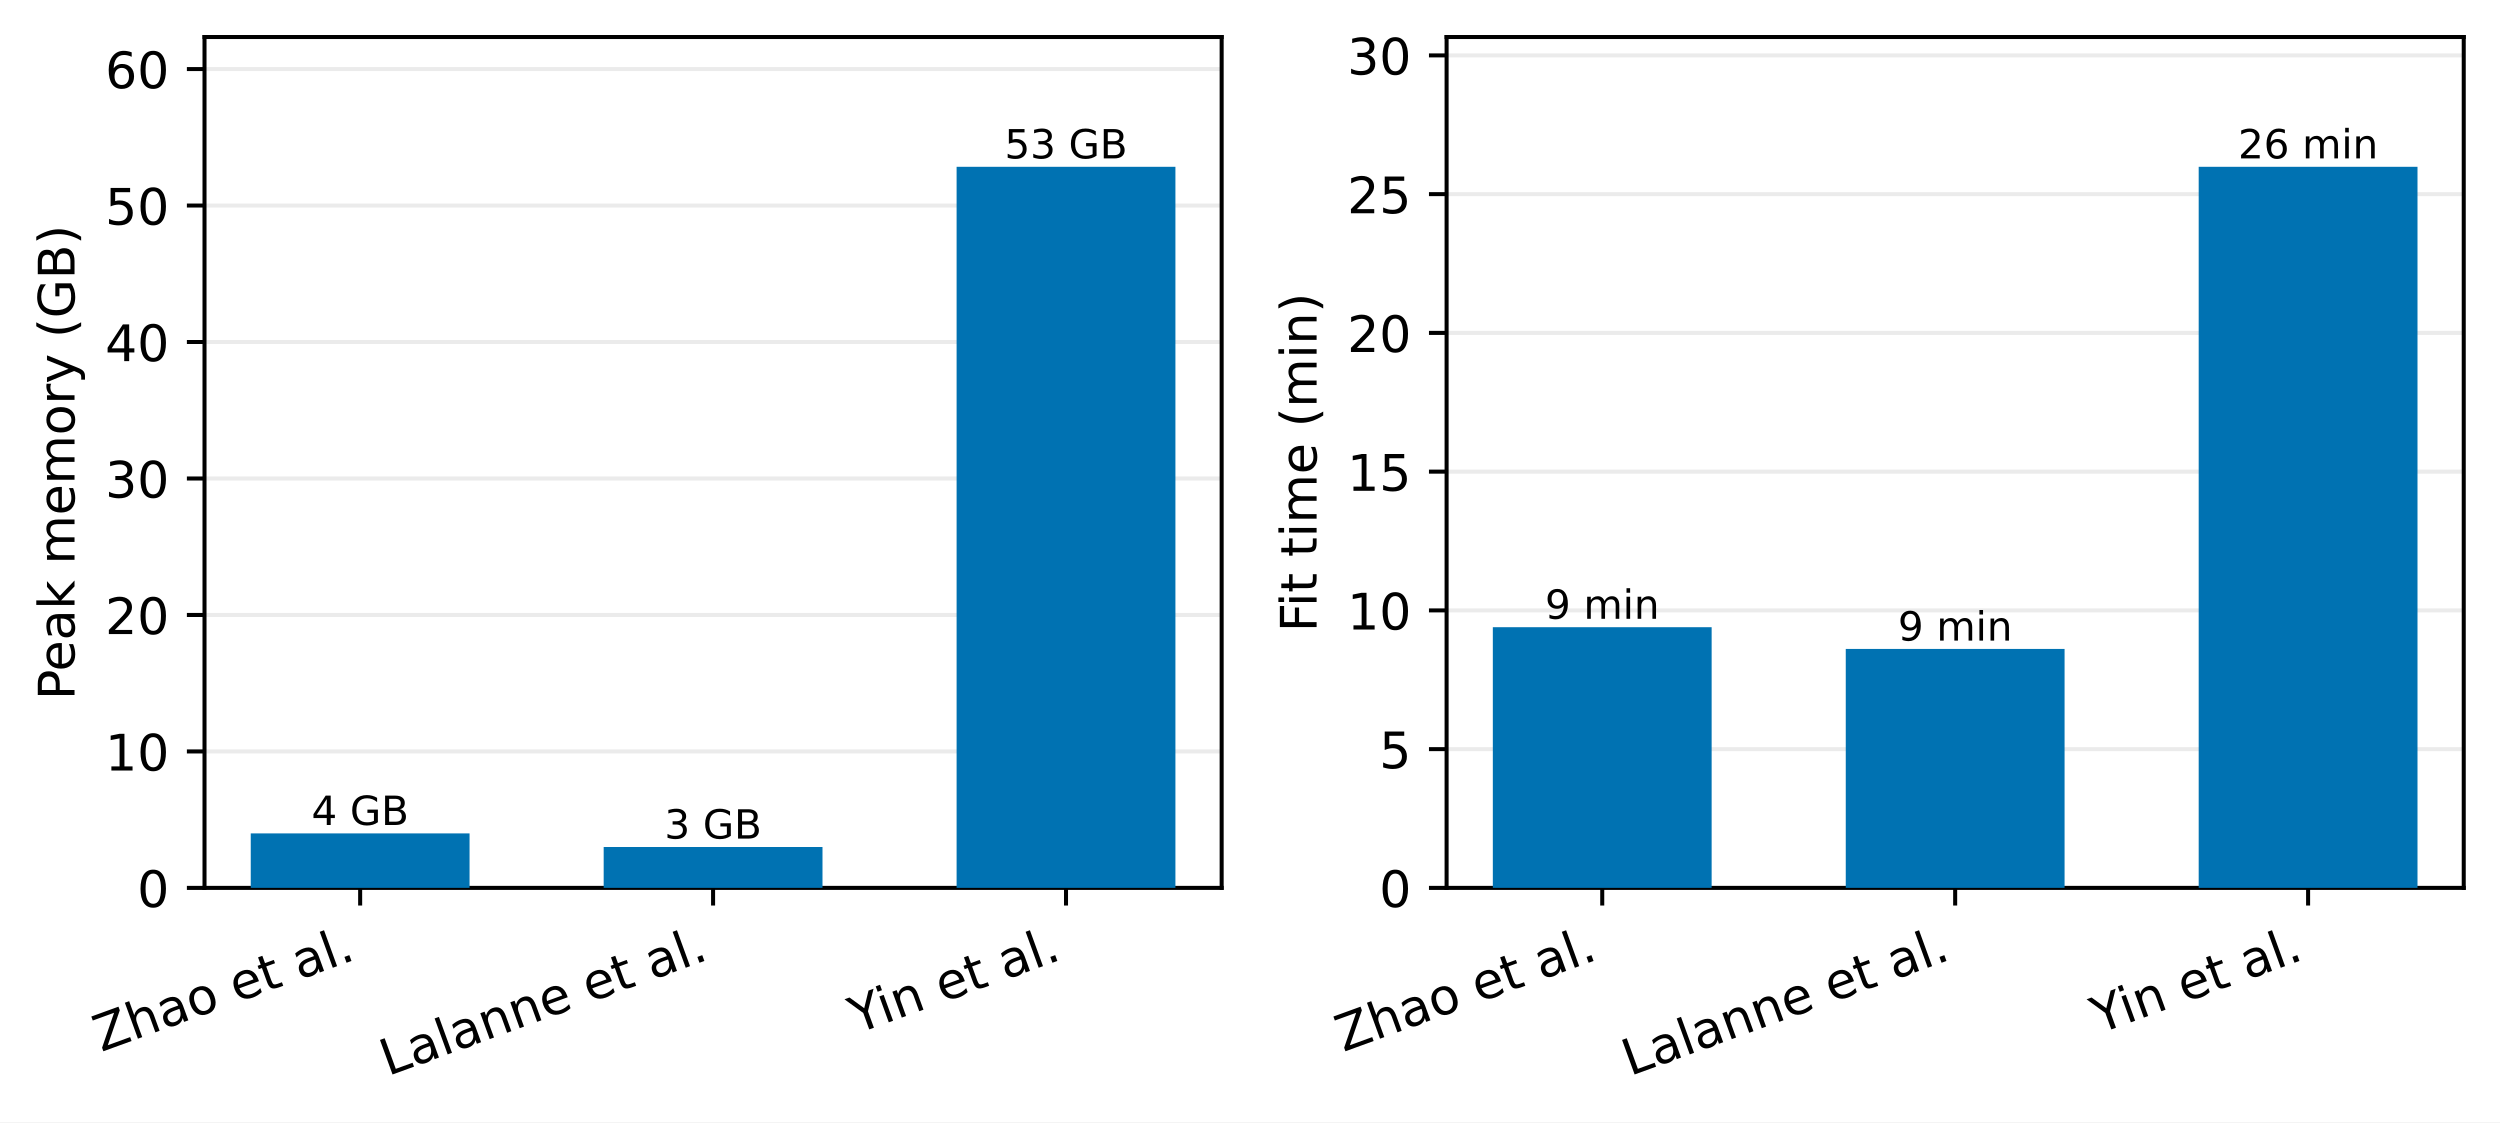
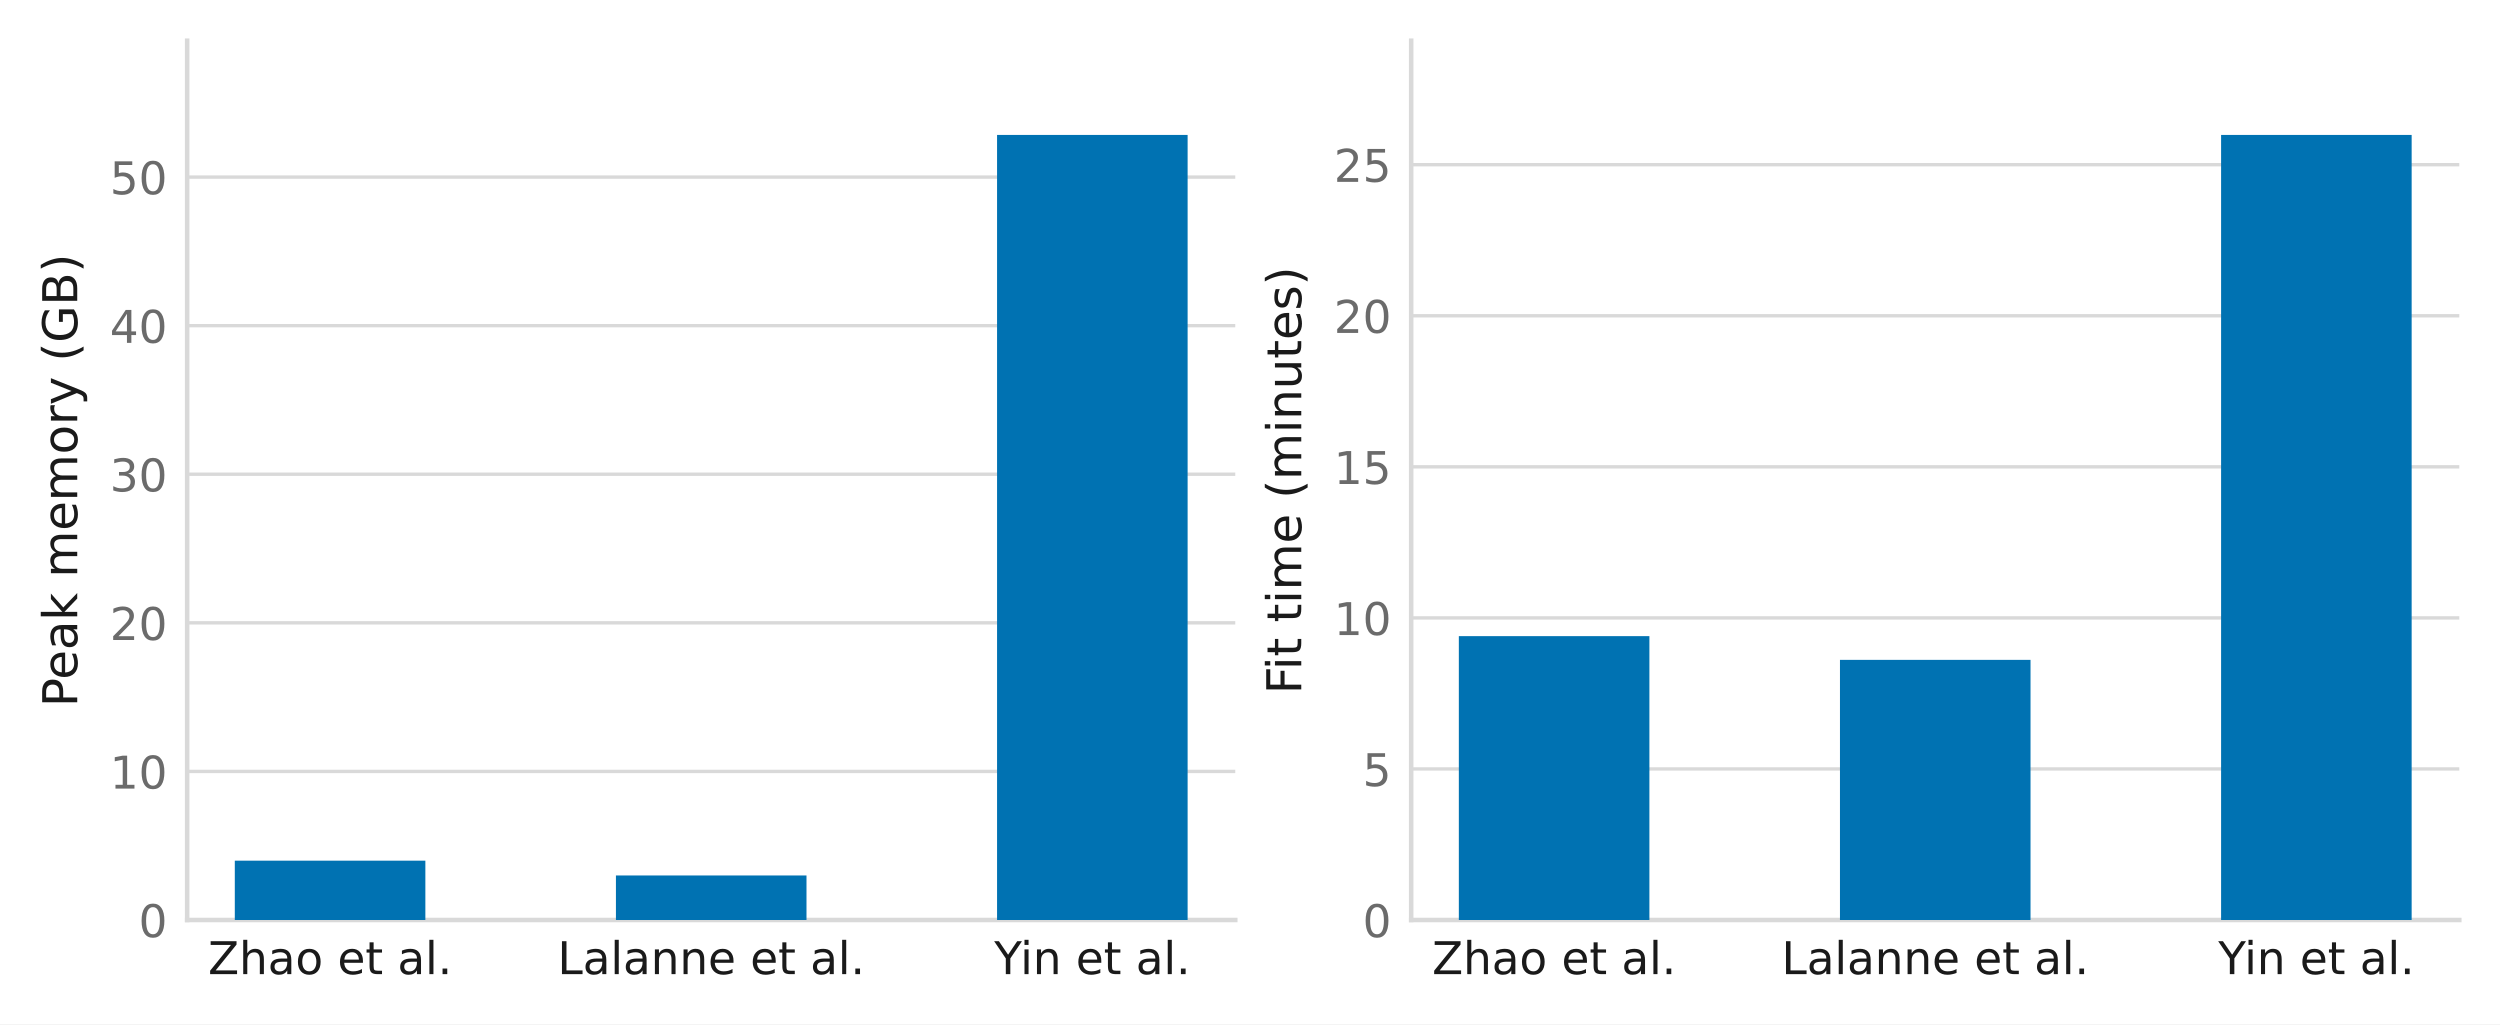
- <svg xmlns="http://www.w3.org/2000/svg" xmlns:xlink="http://www.w3.org/1999/xlink" width="496.343pt" height="222.813pt" viewBox="0 0 496.343 222.813" version="1.1">
+ <svg xmlns="http://www.w3.org/2000/svg" width="442.226pt" height="181.183pt" viewBox="0 0 442.226 181.183" version="1.1">
  <defs>
    <style type="text/css">*{stroke-linejoin: round; stroke-linecap: butt}</style>
  </defs>
  <g id="figure_1">
    <g id="patch_1">
-       <path d="M 0 222.813  L 496.343 222.813  L 496.343 0  L 0 0  z " style="fill: #ffffff" />
+       <path d="M 0 181.183  L 442.226 181.183  L 442.226 -0  L 0 -0  z " style="fill: #ffffff" />
    </g>
    <g id="axes_1">
      <g id="patch_2">
-         <path d="M 40.603 176.279  L 242.543 176.279  L 242.543 7.35  L 40.603 7.35  z " style="fill: #ffffff" />
+         <path d="M 33.106 162.74  L 218.506 162.74  L 218.506 7.2  L 33.106 7.2  z " style="fill: #ffffff" />
      </g>
      <g id="matplotlib.axis_1">
        <g id="xtick_1">
-           <g id="line2d_1">
-             <defs>
-               <path id="m8993bdc4a3" d="M 0 0  L 0 3.5  " style="stroke: #000000; stroke-width: 0.8" />
-             </defs>
-             <g>
-               <use xlink:href="#m8993bdc4a3" x="71.504" y="176.279" style="stroke: #000000; stroke-width: 0.8" />
-             </g>
-           </g>
+           <g id="line2d_1" />
          <g id="text_1">
-             <text style="font-size: 10px; font-family: 'DejaVu Sans', 'Bitstream Vera Sans', 'Computer Modern Sans Serif', 'Lucida Grande', 'Verdana', 'Geneva', 'Lucid', 'Arial', 'Helvetica', 'Avant Garde', sans-serif" transform="translate(20.09748 208.8709) rotate(-20)">Zhao et al.</text>
+             <text style="font-size: 8px; font-family: 'DejaVu Sans', 'Bitstream Vera Sans', 'Computer Modern Sans Serif', 'Lucida Grande', 'Verdana', 'Geneva', 'Lucid', 'Arial', 'Helvetica', 'Avant Garde', sans-serif; text-anchor: middle; fill: #1a1a1a" x="58.388" y="172.319" transform="rotate(-0 58.38822 172.3187)">Zhao et al.</text>
          </g>
        </g>
        <g id="xtick_2">
-           <g id="line2d_2">
-             <g>
-               <use xlink:href="#m8993bdc4a3" x="141.573" y="176.279" style="stroke: #000000; stroke-width: 0.8" />
-             </g>
-           </g>
+           <g id="line2d_2" />
          <g id="text_2">
-             <text style="font-size: 10px; font-family: 'DejaVu Sans', 'Bitstream Vera Sans', 'Computer Modern Sans Serif', 'Lucida Grande', 'Verdana', 'Geneva', 'Lucid', 'Arial', 'Helvetica', 'Avant Garde', sans-serif" transform="translate(77.01118 213.6591) rotate(-20)">Lalanne et al.</text>
+             <text style="font-size: 8px; font-family: 'DejaVu Sans', 'Bitstream Vera Sans', 'Computer Modern Sans Serif', 'Lucida Grande', 'Verdana', 'Geneva', 'Lucid', 'Arial', 'Helvetica', 'Avant Garde', sans-serif; text-anchor: middle; fill: #1a1a1a" x="125.806" y="172.319" transform="rotate(-0 125.8064 172.3187)">Lalanne et al.</text>
          </g>
        </g>
        <g id="xtick_3">
-           <g id="line2d_3">
-             <g>
-               <use xlink:href="#m8993bdc4a3" x="211.643" y="176.279" style="stroke: #000000; stroke-width: 0.8" />
-             </g>
-           </g>
+           <g id="line2d_3" />
          <g id="text_3">
-             <text style="font-size: 10px; font-family: 'DejaVu Sans', 'Bitstream Vera Sans', 'Computer Modern Sans Serif', 'Lucida Grande', 'Verdana', 'Geneva', 'Lucid', 'Arial', 'Helvetica', 'Avant Garde', sans-serif" transform="translate(170.1721 205.2545) rotate(-20)">Yin et al.</text>
+             <text style="font-size: 8px; font-family: 'DejaVu Sans', 'Bitstream Vera Sans', 'Computer Modern Sans Serif', 'Lucida Grande', 'Verdana', 'Geneva', 'Lucid', 'Arial', 'Helvetica', 'Avant Garde', sans-serif; text-anchor: middle; fill: #1a1a1a" x="193.225" y="172.319" transform="rotate(-0 193.2246 172.3187)">Yin et al.</text>
          </g>
        </g>
      </g>
      <g id="matplotlib.axis_2">
        <g id="ytick_1">
          <g id="line2d_4">
-             <path d="M 40.603 176.279  L 242.543 176.279  " clip-path="url(#pd2e124b9d2)" style="fill: none; stroke: #b0b0b0; stroke-opacity: 0.25; stroke-width: 0.8; stroke-linecap: square" />
-           </g>
-           <g id="line2d_5">
-             <defs>
-               <path id="m1517887156" d="M 0 0  L -3.5 0  " style="stroke: #000000; stroke-width: 0.8" />
-             </defs>
-             <g>
-               <use xlink:href="#m1517887156" x="40.603" y="176.279" style="stroke: #000000; stroke-width: 0.8" />
-             </g>
-           </g>
+             <path d="M 33.106 162.74  L 218.506 162.74  " clip-path="url(#pa172c0731d)" style="fill: none; stroke: #d9d9d9; stroke-width: 0.6; stroke-linecap: square" />
+           </g>
+           <g id="line2d_5" />
          <g id="text_4">
-             <text style="font-size: 10px; font-family: 'DejaVu Sans', 'Bitstream Vera Sans', 'Computer Modern Sans Serif', 'Lucida Grande', 'Verdana', 'Geneva', 'Lucid', 'Arial', 'Helvetica', 'Avant Garde', sans-serif; text-anchor: end" x="33.603" y="180.078" transform="rotate(-0 33.60312 180.0784)">0</text>
+             <text style="font-size: 8px; font-family: 'DejaVu Sans', 'Bitstream Vera Sans', 'Computer Modern Sans Serif', 'Lucida Grande', 'Verdana', 'Geneva', 'Lucid', 'Arial', 'Helvetica', 'Avant Garde', sans-serif; text-anchor: end; fill: #6b6b6b" x="29.606" y="165.779" transform="rotate(-0 29.60641 165.7794)">0</text>
          </g>
        </g>
        <g id="ytick_2">
          <g id="line2d_6">
-             <path d="M 40.603 149.185  L 242.543 149.185  " clip-path="url(#pd2e124b9d2)" style="fill: none; stroke: #b0b0b0; stroke-opacity: 0.25; stroke-width: 0.8; stroke-linecap: square" />
-           </g>
-           <g id="line2d_7">
-             <g>
-               <use xlink:href="#m1517887156" x="40.603" y="149.185" style="stroke: #000000; stroke-width: 0.8" />
-             </g>
-           </g>
+             <path d="M 33.106 136.457  L 218.506 136.457  " clip-path="url(#pa172c0731d)" style="fill: none; stroke: #d9d9d9; stroke-width: 0.6; stroke-linecap: square" />
+           </g>
+           <g id="line2d_7" />
          <g id="text_5">
-             <text style="font-size: 10px; font-family: 'DejaVu Sans', 'Bitstream Vera Sans', 'Computer Modern Sans Serif', 'Lucida Grande', 'Verdana', 'Geneva', 'Lucid', 'Arial', 'Helvetica', 'Avant Garde', sans-serif; text-anchor: end" x="33.603" y="152.984" transform="rotate(-0 33.60312 152.9843)">10</text>
+             <text style="font-size: 8px; font-family: 'DejaVu Sans', 'Bitstream Vera Sans', 'Computer Modern Sans Serif', 'Lucida Grande', 'Verdana', 'Geneva', 'Lucid', 'Arial', 'Helvetica', 'Avant Garde', sans-serif; text-anchor: end; fill: #6b6b6b" x="29.606" y="139.496" transform="rotate(-0 29.60641 139.4962)">10</text>
          </g>
        </g>
        <g id="ytick_3">
          <g id="line2d_8">
-             <path d="M 40.603 122.091  L 242.543 122.091  " clip-path="url(#pd2e124b9d2)" style="fill: none; stroke: #b0b0b0; stroke-opacity: 0.25; stroke-width: 0.8; stroke-linecap: square" />
-           </g>
-           <g id="line2d_9">
-             <g>
-               <use xlink:href="#m1517887156" x="40.603" y="122.091" style="stroke: #000000; stroke-width: 0.8" />
-             </g>
-           </g>
+             <path d="M 33.106 110.174  L 218.506 110.174  " clip-path="url(#pa172c0731d)" style="fill: none; stroke: #d9d9d9; stroke-width: 0.6; stroke-linecap: square" />
+           </g>
+           <g id="line2d_9" />
          <g id="text_6">
-             <text style="font-size: 10px; font-family: 'DejaVu Sans', 'Bitstream Vera Sans', 'Computer Modern Sans Serif', 'Lucida Grande', 'Verdana', 'Geneva', 'Lucid', 'Arial', 'Helvetica', 'Avant Garde', sans-serif; text-anchor: end" x="33.603" y="125.89" transform="rotate(-0 33.60312 125.8901)">20</text>
+             <text style="font-size: 8px; font-family: 'DejaVu Sans', 'Bitstream Vera Sans', 'Computer Modern Sans Serif', 'Lucida Grande', 'Verdana', 'Geneva', 'Lucid', 'Arial', 'Helvetica', 'Avant Garde', sans-serif; text-anchor: end; fill: #6b6b6b" x="29.606" y="113.213" transform="rotate(-0 29.60641 113.213)">20</text>
          </g>
        </g>
        <g id="ytick_4">
          <g id="line2d_10">
-             <path d="M 40.603 94.997  L 242.543 94.997  " clip-path="url(#pd2e124b9d2)" style="fill: none; stroke: #b0b0b0; stroke-opacity: 0.25; stroke-width: 0.8; stroke-linecap: square" />
-           </g>
-           <g id="line2d_11">
-             <g>
-               <use xlink:href="#m1517887156" x="40.603" y="94.997" style="stroke: #000000; stroke-width: 0.8" />
-             </g>
-           </g>
+             <path d="M 33.106 83.89  L 218.506 83.89  " clip-path="url(#pa172c0731d)" style="fill: none; stroke: #d9d9d9; stroke-width: 0.6; stroke-linecap: square" />
+           </g>
+           <g id="line2d_11" />
          <g id="text_7">
-             <text style="font-size: 10px; font-family: 'DejaVu Sans', 'Bitstream Vera Sans', 'Computer Modern Sans Serif', 'Lucida Grande', 'Verdana', 'Geneva', 'Lucid', 'Arial', 'Helvetica', 'Avant Garde', sans-serif; text-anchor: end" x="33.603" y="98.796" transform="rotate(-0 33.60312 98.79589)">30</text>
+             <text style="font-size: 8px; font-family: 'DejaVu Sans', 'Bitstream Vera Sans', 'Computer Modern Sans Serif', 'Lucida Grande', 'Verdana', 'Geneva', 'Lucid', 'Arial', 'Helvetica', 'Avant Garde', sans-serif; text-anchor: end; fill: #6b6b6b" x="29.606" y="86.93" transform="rotate(-0 29.60641 86.92976)">30</text>
          </g>
        </g>
        <g id="ytick_5">
          <g id="line2d_12">
-             <path d="M 40.603 67.902  L 242.543 67.902  " clip-path="url(#pd2e124b9d2)" style="fill: none; stroke: #b0b0b0; stroke-opacity: 0.25; stroke-width: 0.8; stroke-linecap: square" />
-           </g>
-           <g id="line2d_13">
-             <g>
-               <use xlink:href="#m1517887156" x="40.603" y="67.902" style="stroke: #000000; stroke-width: 0.8" />
-             </g>
-           </g>
+             <path d="M 33.106 57.607  L 218.506 57.607  " clip-path="url(#pa172c0731d)" style="fill: none; stroke: #d9d9d9; stroke-width: 0.6; stroke-linecap: square" />
+           </g>
+           <g id="line2d_13" />
          <g id="text_8">
-             <text style="font-size: 10px; font-family: 'DejaVu Sans', 'Bitstream Vera Sans', 'Computer Modern Sans Serif', 'Lucida Grande', 'Verdana', 'Geneva', 'Lucid', 'Arial', 'Helvetica', 'Avant Garde', sans-serif; text-anchor: end" x="33.603" y="71.702" transform="rotate(-0 33.60312 71.70171)">40</text>
+             <text style="font-size: 8px; font-family: 'DejaVu Sans', 'Bitstream Vera Sans', 'Computer Modern Sans Serif', 'Lucida Grande', 'Verdana', 'Geneva', 'Lucid', 'Arial', 'Helvetica', 'Avant Garde', sans-serif; text-anchor: end; fill: #6b6b6b" x="29.606" y="60.647" transform="rotate(-0 29.60641 60.64655)">40</text>
          </g>
        </g>
        <g id="ytick_6">
          <g id="line2d_14">
-             <path d="M 40.603 40.808  L 242.543 40.808  " clip-path="url(#pd2e124b9d2)" style="fill: none; stroke: #b0b0b0; stroke-opacity: 0.25; stroke-width: 0.8; stroke-linecap: square" />
-           </g>
-           <g id="line2d_15">
-             <g>
-               <use xlink:href="#m1517887156" x="40.603" y="40.808" style="stroke: #000000; stroke-width: 0.8" />
-             </g>
-           </g>
+             <path d="M 33.106 31.324  L 218.506 31.324  " clip-path="url(#pa172c0731d)" style="fill: none; stroke: #d9d9d9; stroke-width: 0.6; stroke-linecap: square" />
+           </g>
+           <g id="line2d_15" />
          <g id="text_9">
-             <text style="font-size: 10px; font-family: 'DejaVu Sans', 'Bitstream Vera Sans', 'Computer Modern Sans Serif', 'Lucida Grande', 'Verdana', 'Geneva', 'Lucid', 'Arial', 'Helvetica', 'Avant Garde', sans-serif; text-anchor: end" x="33.603" y="44.608" transform="rotate(-0 33.60312 44.60753)">50</text>
-           </g>
-         </g>
-         <g id="ytick_7">
-           <g id="line2d_16">
-             <path d="M 40.603 13.714  L 242.543 13.714  " clip-path="url(#pd2e124b9d2)" style="fill: none; stroke: #b0b0b0; stroke-opacity: 0.25; stroke-width: 0.8; stroke-linecap: square" />
-           </g>
-           <g id="line2d_17">
-             <g>
-               <use xlink:href="#m1517887156" x="40.603" y="13.714" style="stroke: #000000; stroke-width: 0.8" />
-             </g>
-           </g>
-           <g id="text_10">
-             <text style="font-size: 10px; font-family: 'DejaVu Sans', 'Bitstream Vera Sans', 'Computer Modern Sans Serif', 'Lucida Grande', 'Verdana', 'Geneva', 'Lucid', 'Arial', 'Helvetica', 'Avant Garde', sans-serif; text-anchor: end" x="33.603" y="17.513" transform="rotate(-0 33.60312 17.51334)">60</text>
-           </g>
-         </g>
-         <g id="text_11">
-           <text style="font-size: 10px; font-family: 'DejaVu Sans', 'Bitstream Vera Sans', 'Computer Modern Sans Serif', 'Lucida Grande', 'Verdana', 'Geneva', 'Lucid', 'Arial', 'Helvetica', 'Avant Garde', sans-serif; text-anchor: middle" x="14.798" y="91.815" transform="rotate(-90 14.79844 91.8148)">Peak memory (GB)</text>
+             <text style="font-size: 8px; font-family: 'DejaVu Sans', 'Bitstream Vera Sans', 'Computer Modern Sans Serif', 'Lucida Grande', 'Verdana', 'Geneva', 'Lucid', 'Arial', 'Helvetica', 'Avant Garde', sans-serif; text-anchor: end; fill: #6b6b6b" x="29.606" y="34.363" transform="rotate(-0 29.60641 34.36334)">50</text>
+           </g>
+         </g>
+         <g id="text_10">
+           <text style="font-size: 8.5px; font-family: 'DejaVu Sans', 'Bitstream Vera Sans', 'Computer Modern Sans Serif', 'Lucida Grande', 'Verdana', 'Geneva', 'Lucid', 'Arial', 'Helvetica', 'Avant Garde', sans-serif; text-anchor: middle; fill: #1a1a1a" x="13.659" y="84.97" transform="rotate(-90 13.65867 84.97)">Peak memory (GB)</text>
        </g>
      </g>
      <g id="patch_3">
-         <path d="M 40.603 176.279  L 40.603 7.35  " style="fill: none; stroke: #000000; stroke-width: 0.8; stroke-linejoin: miter; stroke-linecap: square" />
+         <path d="M 33.106 162.74  L 33.106 7.2  " style="fill: none; stroke: #d9d9d9; stroke-width: 0.8; stroke-linejoin: miter; stroke-linecap: square" />
      </g>
      <g id="patch_4">
-         <path d="M 242.543 176.279  L 242.543 7.35  " style="fill: none; stroke: #000000; stroke-width: 0.8; stroke-linejoin: miter; stroke-linecap: square" />
+         <path d="M 33.106 162.74  L 218.506 162.74  " style="fill: none; stroke: #d9d9d9; stroke-width: 0.8; stroke-linejoin: miter; stroke-linecap: square" />
      </g>
      <g id="patch_5">
-         <path d="M 40.603 176.279  L 242.543 176.279  " style="fill: none; stroke: #000000; stroke-width: 0.8; stroke-linejoin: miter; stroke-linecap: square" />
+         <path d="M 41.534 162.74  L 75.243 162.74  L 75.243 152.24  L 41.534 152.24  z " clip-path="url(#pa172c0731d)" style="fill: #0072b2" />
      </g>
      <g id="patch_6">
-         <path d="M 40.603 7.35  L 242.543 7.35  " style="fill: none; stroke: #000000; stroke-width: 0.8; stroke-linejoin: miter; stroke-linecap: square" />
+         <path d="M 108.952 162.74  L 142.661 162.74  L 142.661 154.86  L 108.952 154.86  z " clip-path="url(#pa172c0731d)" style="fill: #0072b2" />
      </g>
      <g id="patch_7">
-         <path d="M 49.782 176.279  L 93.225 176.279  L 93.225 165.455  L 49.782 165.455  z " clip-path="url(#pd2e124b9d2)" style="fill: #0072b2" />
-       </g>
-       <g id="patch_8">
-         <path d="M 119.852 176.279  L 163.295 176.279  L 163.295 168.156  L 119.852 168.156  z " clip-path="url(#pd2e124b9d2)" style="fill: #0072b2" />
-       </g>
-       <g id="patch_9">
-         <path d="M 189.921 176.279  L 233.364 176.279  L 233.364 33.119  L 189.921 33.119  z " clip-path="url(#pd2e124b9d2)" style="fill: #0072b2" />
-       </g>
-       <g id="text_12">
-         <text style="font-size: 8px; font-family: 'DejaVu Sans', 'Bitstream Vera Sans', 'Computer Modern Sans Serif', 'Lucida Grande', 'Verdana', 'Geneva', 'Lucid', 'Arial', 'Helvetica', 'Avant Garde', sans-serif; text-anchor: middle" x="71.504" y="163.791" transform="rotate(-0 71.50373 163.7915)">4 GB</text>
-       </g>
-       <g id="text_13">
-         <text style="font-size: 8px; font-family: 'DejaVu Sans', 'Bitstream Vera Sans', 'Computer Modern Sans Serif', 'Lucida Grande', 'Verdana', 'Geneva', 'Lucid', 'Arial', 'Helvetica', 'Avant Garde', sans-serif; text-anchor: middle" x="141.573" y="166.493" transform="rotate(-0 141.5731 166.4927)">3 GB</text>
-       </g>
-       <g id="text_14">
-         <text style="font-size: 8px; font-family: 'DejaVu Sans', 'Bitstream Vera Sans', 'Computer Modern Sans Serif', 'Lucida Grande', 'Verdana', 'Geneva', 'Lucid', 'Arial', 'Helvetica', 'Avant Garde', sans-serif; text-anchor: middle" x="211.643" y="31.455" transform="rotate(-0 211.6425 31.45544)">53 GB</text>
+         <path d="M 176.37 162.74  L 210.079 162.74  L 210.079 23.865  L 176.37 23.865  z " clip-path="url(#pa172c0731d)" style="fill: #0072b2" />
      </g>
    </g>
    <g id="axes_2">
-       <g id="patch_10">
-         <path d="M 287.203 176.279  L 489.143 176.279  L 489.143 7.35  L 287.203 7.35  z " style="fill: #ffffff" />
+       <g id="patch_8">
+         <path d="M 249.626 162.74  L 435.026 162.74  L 435.026 7.2  L 249.626 7.2  z " style="fill: #ffffff" />
      </g>
      <g id="matplotlib.axis_3">
        <g id="xtick_4">
-           <g id="line2d_18">
-             <g>
-               <use xlink:href="#m8993bdc4a3" x="318.104" y="176.279" style="stroke: #000000; stroke-width: 0.8" />
-             </g>
-           </g>
-           <g id="text_15">
-             <text style="font-size: 10px; font-family: 'DejaVu Sans', 'Bitstream Vera Sans', 'Computer Modern Sans Serif', 'Lucida Grande', 'Verdana', 'Geneva', 'Lucid', 'Arial', 'Helvetica', 'Avant Garde', sans-serif" transform="translate(266.6975 208.8709) rotate(-20)">Zhao et al.</text>
+           <g id="line2d_16" />
+           <g id="text_11">
+             <text style="font-size: 8px; font-family: 'DejaVu Sans', 'Bitstream Vera Sans', 'Computer Modern Sans Serif', 'Lucida Grande', 'Verdana', 'Geneva', 'Lucid', 'Arial', 'Helvetica', 'Avant Garde', sans-serif; text-anchor: middle; fill: #1a1a1a" x="274.908" y="172.319" transform="rotate(-0 274.9082 172.3187)">Zhao et al.</text>
          </g>
        </g>
        <g id="xtick_5">
+           <g id="line2d_17" />
+           <g id="text_12">
+             <text style="font-size: 8px; font-family: 'DejaVu Sans', 'Bitstream Vera Sans', 'Computer Modern Sans Serif', 'Lucida Grande', 'Verdana', 'Geneva', 'Lucid', 'Arial', 'Helvetica', 'Avant Garde', sans-serif; text-anchor: middle; fill: #1a1a1a" x="342.326" y="172.319" transform="rotate(-0 342.3264 172.3187)">Lalanne et al.</text>
+           </g>
+         </g>
+         <g id="xtick_6">
+           <g id="line2d_18" />
+           <g id="text_13">
+             <text style="font-size: 8px; font-family: 'DejaVu Sans', 'Bitstream Vera Sans', 'Computer Modern Sans Serif', 'Lucida Grande', 'Verdana', 'Geneva', 'Lucid', 'Arial', 'Helvetica', 'Avant Garde', sans-serif; text-anchor: middle; fill: #1a1a1a" x="409.745" y="172.319" transform="rotate(-0 409.7446 172.3187)">Yin et al.</text>
+           </g>
+         </g>
+       </g>
+       <g id="matplotlib.axis_4">
+         <g id="ytick_7">
          <g id="line2d_19">
-             <g>
-               <use xlink:href="#m8993bdc4a3" x="388.173" y="176.279" style="stroke: #000000; stroke-width: 0.8" />
-             </g>
-           </g>
-           <g id="text_16">
-             <text style="font-size: 10px; font-family: 'DejaVu Sans', 'Bitstream Vera Sans', 'Computer Modern Sans Serif', 'Lucida Grande', 'Verdana', 'Geneva', 'Lucid', 'Arial', 'Helvetica', 'Avant Garde', sans-serif" transform="translate(323.6112 213.6591) rotate(-20)">Lalanne et al.</text>
-           </g>
-         </g>
-         <g id="xtick_6">
-           <g id="line2d_20">
-             <g>
-               <use xlink:href="#m8993bdc4a3" x="458.243" y="176.279" style="stroke: #000000; stroke-width: 0.8" />
-             </g>
-           </g>
-           <g id="text_17">
-             <text style="font-size: 10px; font-family: 'DejaVu Sans', 'Bitstream Vera Sans', 'Computer Modern Sans Serif', 'Lucida Grande', 'Verdana', 'Geneva', 'Lucid', 'Arial', 'Helvetica', 'Avant Garde', sans-serif" transform="translate(416.7721 205.2545) rotate(-20)">Yin et al.</text>
-           </g>
-         </g>
-       </g>
-       <g id="matplotlib.axis_4">
+             <path d="M 249.626 162.74  L 435.026 162.74  " clip-path="url(#pda4666905d)" style="fill: none; stroke: #d9d9d9; stroke-width: 0.6; stroke-linecap: square" />
+           </g>
+           <g id="line2d_20" />
+           <g id="text_14">
+             <text style="font-size: 8px; font-family: 'DejaVu Sans', 'Bitstream Vera Sans', 'Computer Modern Sans Serif', 'Lucida Grande', 'Verdana', 'Geneva', 'Lucid', 'Arial', 'Helvetica', 'Avant Garde', sans-serif; text-anchor: end; fill: #6b6b6b" x="246.126" y="165.779" transform="rotate(-0 246.1264 165.7794)">0</text>
+           </g>
+         </g>
        <g id="ytick_8">
          <g id="line2d_21">
-             <path d="M 287.203 176.279  L 489.143 176.279  " clip-path="url(#p9175bb6e9b)" style="fill: none; stroke: #b0b0b0; stroke-opacity: 0.25; stroke-width: 0.8; stroke-linecap: square" />
-           </g>
-           <g id="line2d_22">
-             <g>
-               <use xlink:href="#m1517887156" x="287.203" y="176.279" style="stroke: #000000; stroke-width: 0.8" />
-             </g>
-           </g>
-           <g id="text_18">
-             <text style="font-size: 10px; font-family: 'DejaVu Sans', 'Bitstream Vera Sans', 'Computer Modern Sans Serif', 'Lucida Grande', 'Verdana', 'Geneva', 'Lucid', 'Arial', 'Helvetica', 'Avant Garde', sans-serif; text-anchor: end" x="280.203" y="180.078" transform="rotate(-0 280.2031 180.0784)">0</text>
+             <path d="M 249.626 136.018  L 435.026 136.018  " clip-path="url(#pda4666905d)" style="fill: none; stroke: #d9d9d9; stroke-width: 0.6; stroke-linecap: square" />
+           </g>
+           <g id="line2d_22" />
+           <g id="text_15">
+             <text style="font-size: 8px; font-family: 'DejaVu Sans', 'Bitstream Vera Sans', 'Computer Modern Sans Serif', 'Lucida Grande', 'Verdana', 'Geneva', 'Lucid', 'Arial', 'Helvetica', 'Avant Garde', sans-serif; text-anchor: end; fill: #6b6b6b" x="246.126" y="139.057" transform="rotate(-0 246.1264 139.0572)">5</text>
          </g>
        </g>
        <g id="ytick_9">
          <g id="line2d_23">
-             <path d="M 287.203 148.733  L 489.143 148.733  " clip-path="url(#p9175bb6e9b)" style="fill: none; stroke: #b0b0b0; stroke-opacity: 0.25; stroke-width: 0.8; stroke-linecap: square" />
-           </g>
-           <g id="line2d_24">
-             <g>
-               <use xlink:href="#m1517887156" x="287.203" y="148.733" style="stroke: #000000; stroke-width: 0.8" />
-             </g>
-           </g>
-           <g id="text_19">
-             <text style="font-size: 10px; font-family: 'DejaVu Sans', 'Bitstream Vera Sans', 'Computer Modern Sans Serif', 'Lucida Grande', 'Verdana', 'Geneva', 'Lucid', 'Arial', 'Helvetica', 'Avant Garde', sans-serif; text-anchor: end" x="280.203" y="152.532" transform="rotate(-0 280.2031 152.5318)">5</text>
+             <path d="M 249.626 109.296  L 435.026 109.296  " clip-path="url(#pda4666905d)" style="fill: none; stroke: #d9d9d9; stroke-width: 0.6; stroke-linecap: square" />
+           </g>
+           <g id="line2d_24" />
+           <g id="text_16">
+             <text style="font-size: 8px; font-family: 'DejaVu Sans', 'Bitstream Vera Sans', 'Computer Modern Sans Serif', 'Lucida Grande', 'Verdana', 'Geneva', 'Lucid', 'Arial', 'Helvetica', 'Avant Garde', sans-serif; text-anchor: end; fill: #6b6b6b" x="246.126" y="112.335" transform="rotate(-0 246.1264 112.3351)">10</text>
          </g>
        </g>
        <g id="ytick_10">
          <g id="line2d_25">
-             <path d="M 287.203 121.186  L 489.143 121.186  " clip-path="url(#p9175bb6e9b)" style="fill: none; stroke: #b0b0b0; stroke-opacity: 0.25; stroke-width: 0.8; stroke-linecap: square" />
-           </g>
-           <g id="line2d_26">
-             <g>
-               <use xlink:href="#m1517887156" x="287.203" y="121.186" style="stroke: #000000; stroke-width: 0.8" />
-             </g>
-           </g>
-           <g id="text_20">
-             <text style="font-size: 10px; font-family: 'DejaVu Sans', 'Bitstream Vera Sans', 'Computer Modern Sans Serif', 'Lucida Grande', 'Verdana', 'Geneva', 'Lucid', 'Arial', 'Helvetica', 'Avant Garde', sans-serif; text-anchor: end" x="280.203" y="124.985" transform="rotate(-0 280.2031 124.9851)">10</text>
+             <path d="M 249.626 82.574  L 435.026 82.574  " clip-path="url(#pda4666905d)" style="fill: none; stroke: #d9d9d9; stroke-width: 0.6; stroke-linecap: square" />
+           </g>
+           <g id="line2d_26" />
+           <g id="text_17">
+             <text style="font-size: 8px; font-family: 'DejaVu Sans', 'Bitstream Vera Sans', 'Computer Modern Sans Serif', 'Lucida Grande', 'Verdana', 'Geneva', 'Lucid', 'Arial', 'Helvetica', 'Avant Garde', sans-serif; text-anchor: end; fill: #6b6b6b" x="246.126" y="85.613" transform="rotate(-0 246.1264 85.61293)">15</text>
          </g>
        </g>
        <g id="ytick_11">
          <g id="line2d_27">
-             <path d="M 287.203 93.639  L 489.143 93.639  " clip-path="url(#p9175bb6e9b)" style="fill: none; stroke: #b0b0b0; stroke-opacity: 0.25; stroke-width: 0.8; stroke-linecap: square" />
-           </g>
-           <g id="line2d_28">
-             <g>
-               <use xlink:href="#m1517887156" x="287.203" y="93.639" style="stroke: #000000; stroke-width: 0.8" />
-             </g>
-           </g>
-           <g id="text_21">
-             <text style="font-size: 10px; font-family: 'DejaVu Sans', 'Bitstream Vera Sans', 'Computer Modern Sans Serif', 'Lucida Grande', 'Verdana', 'Geneva', 'Lucid', 'Arial', 'Helvetica', 'Avant Garde', sans-serif; text-anchor: end" x="280.203" y="97.438" transform="rotate(-0 280.2031 97.43844)">15</text>
+             <path d="M 249.626 55.851  L 435.026 55.851  " clip-path="url(#pda4666905d)" style="fill: none; stroke: #d9d9d9; stroke-width: 0.6; stroke-linecap: square" />
+           </g>
+           <g id="line2d_28" />
+           <g id="text_18">
+             <text style="font-size: 8px; font-family: 'DejaVu Sans', 'Bitstream Vera Sans', 'Computer Modern Sans Serif', 'Lucida Grande', 'Verdana', 'Geneva', 'Lucid', 'Arial', 'Helvetica', 'Avant Garde', sans-serif; text-anchor: end; fill: #6b6b6b" x="246.126" y="58.891" transform="rotate(-0 246.1264 58.89079)">20</text>
          </g>
        </g>
        <g id="ytick_12">
          <g id="line2d_29">
-             <path d="M 287.203 66.093  L 489.143 66.093  " clip-path="url(#p9175bb6e9b)" style="fill: none; stroke: #b0b0b0; stroke-opacity: 0.25; stroke-width: 0.8; stroke-linecap: square" />
-           </g>
-           <g id="line2d_30">
-             <g>
-               <use xlink:href="#m1517887156" x="287.203" y="66.093" style="stroke: #000000; stroke-width: 0.8" />
-             </g>
-           </g>
-           <g id="text_22">
-             <text style="font-size: 10px; font-family: 'DejaVu Sans', 'Bitstream Vera Sans', 'Computer Modern Sans Serif', 'Lucida Grande', 'Verdana', 'Geneva', 'Lucid', 'Arial', 'Helvetica', 'Avant Garde', sans-serif; text-anchor: end" x="280.203" y="69.892" transform="rotate(-0 280.2031 69.89177)">20</text>
-           </g>
-         </g>
-         <g id="ytick_13">
-           <g id="line2d_31">
-             <path d="M 287.203 38.546  L 489.143 38.546  " clip-path="url(#p9175bb6e9b)" style="fill: none; stroke: #b0b0b0; stroke-opacity: 0.25; stroke-width: 0.8; stroke-linecap: square" />
-           </g>
-           <g id="line2d_32">
-             <g>
-               <use xlink:href="#m1517887156" x="287.203" y="38.546" style="stroke: #000000; stroke-width: 0.8" />
-             </g>
-           </g>
-           <g id="text_23">
-             <text style="font-size: 10px; font-family: 'DejaVu Sans', 'Bitstream Vera Sans', 'Computer Modern Sans Serif', 'Lucida Grande', 'Verdana', 'Geneva', 'Lucid', 'Arial', 'Helvetica', 'Avant Garde', sans-serif; text-anchor: end" x="280.203" y="42.345" transform="rotate(-0 280.2031 42.3451)">25</text>
-           </g>
-         </g>
-         <g id="ytick_14">
-           <g id="line2d_33">
-             <path d="M 287.203 10.999  L 489.143 10.999  " clip-path="url(#p9175bb6e9b)" style="fill: none; stroke: #b0b0b0; stroke-opacity: 0.25; stroke-width: 0.8; stroke-linecap: square" />
-           </g>
-           <g id="line2d_34">
-             <g>
-               <use xlink:href="#m1517887156" x="287.203" y="10.999" style="stroke: #000000; stroke-width: 0.8" />
-             </g>
-           </g>
-           <g id="text_24">
-             <text style="font-size: 10px; font-family: 'DejaVu Sans', 'Bitstream Vera Sans', 'Computer Modern Sans Serif', 'Lucida Grande', 'Verdana', 'Geneva', 'Lucid', 'Arial', 'Helvetica', 'Avant Garde', sans-serif; text-anchor: end" x="280.203" y="14.798" transform="rotate(-0 280.2031 14.79844)">30</text>
-           </g>
-         </g>
-         <g id="text_25">
-           <text style="font-size: 10px; font-family: 'DejaVu Sans', 'Bitstream Vera Sans', 'Computer Modern Sans Serif', 'Lucida Grande', 'Verdana', 'Geneva', 'Lucid', 'Arial', 'Helvetica', 'Avant Garde', sans-serif; text-anchor: middle" x="261.398" y="91.815" transform="rotate(-90 261.3984 91.8148)">Fit time (min)</text>
-         </g>
+             <path d="M 249.626 29.129  L 435.026 29.129  " clip-path="url(#pda4666905d)" style="fill: none; stroke: #d9d9d9; stroke-width: 0.6; stroke-linecap: square" />
+           </g>
+           <g id="line2d_30" />
+           <g id="text_19">
+             <text style="font-size: 8px; font-family: 'DejaVu Sans', 'Bitstream Vera Sans', 'Computer Modern Sans Serif', 'Lucida Grande', 'Verdana', 'Geneva', 'Lucid', 'Arial', 'Helvetica', 'Avant Garde', sans-serif; text-anchor: end; fill: #6b6b6b" x="246.126" y="32.169" transform="rotate(-0 246.1264 32.16864)">25</text>
+           </g>
+         </g>
+         <g id="text_20">
+           <text style="font-size: 8.5px; font-family: 'DejaVu Sans', 'Bitstream Vera Sans', 'Computer Modern Sans Serif', 'Lucida Grande', 'Verdana', 'Geneva', 'Lucid', 'Arial', 'Helvetica', 'Avant Garde', sans-serif; text-anchor: middle; fill: #1a1a1a" x="230.179" y="84.97" transform="rotate(-90 230.1787 84.97)">Fit time (minutes)</text>
+         </g>
+       </g>
+       <g id="patch_9">
+         <path d="M 249.626 162.74  L 249.626 7.2  " style="fill: none; stroke: #d9d9d9; stroke-width: 0.8; stroke-linejoin: miter; stroke-linecap: square" />
+       </g>
+       <g id="patch_10">
+         <path d="M 249.626 162.74  L 435.026 162.74  " style="fill: none; stroke: #d9d9d9; stroke-width: 0.8; stroke-linejoin: miter; stroke-linecap: square" />
      </g>
      <g id="patch_11">
-         <path d="M 287.203 176.279  L 287.203 7.35  " style="fill: none; stroke: #000000; stroke-width: 0.8; stroke-linejoin: miter; stroke-linecap: square" />
+         <path d="M 258.054 162.74  L 291.763 162.74  L 291.763 112.529  L 258.054 112.529  z " clip-path="url(#pda4666905d)" style="fill: #0072b2" />
      </g>
      <g id="patch_12">
-         <path d="M 489.143 176.279  L 489.143 7.35  " style="fill: none; stroke: #000000; stroke-width: 0.8; stroke-linejoin: miter; stroke-linecap: square" />
+         <path d="M 325.472 162.74  L 359.181 162.74  L 359.181 116.724  L 325.472 116.724  z " clip-path="url(#pda4666905d)" style="fill: #0072b2" />
      </g>
      <g id="patch_13">
-         <path d="M 287.203 176.279  L 489.143 176.279  " style="fill: none; stroke: #000000; stroke-width: 0.8; stroke-linejoin: miter; stroke-linecap: square" />
-       </g>
-       <g id="patch_14">
-         <path d="M 287.203 7.35  L 489.143 7.35  " style="fill: none; stroke: #000000; stroke-width: 0.8; stroke-linejoin: miter; stroke-linecap: square" />
-       </g>
-       <g id="patch_15">
-         <path d="M 296.382 176.279  L 339.825 176.279  L 339.825 124.519  L 296.382 124.519  z " clip-path="url(#p9175bb6e9b)" style="fill: #0072b2" />
-       </g>
-       <g id="patch_16">
-         <path d="M 366.452 176.279  L 409.895 176.279  L 409.895 128.844  L 366.452 128.844  z " clip-path="url(#p9175bb6e9b)" style="fill: #0072b2" />
-       </g>
-       <g id="patch_17">
-         <path d="M 436.521 176.279  L 479.964 176.279  L 479.964 33.119  L 436.521 33.119  z " clip-path="url(#p9175bb6e9b)" style="fill: #0072b2" />
-       </g>
-       <g id="text_26">
-         <text style="font-size: 8px; font-family: 'DejaVu Sans', 'Bitstream Vera Sans', 'Computer Modern Sans Serif', 'Lucida Grande', 'Verdana', 'Geneva', 'Lucid', 'Arial', 'Helvetica', 'Avant Garde', sans-serif; text-anchor: middle" x="318.104" y="122.855" transform="rotate(-0 318.1037 122.8553)">9 min</text>
-       </g>
-       <g id="text_27">
-         <text style="font-size: 8px; font-family: 'DejaVu Sans', 'Bitstream Vera Sans', 'Computer Modern Sans Serif', 'Lucida Grande', 'Verdana', 'Geneva', 'Lucid', 'Arial', 'Helvetica', 'Avant Garde', sans-serif; text-anchor: middle" x="388.173" y="127.18" transform="rotate(-0 388.1731 127.1801)">9 min</text>
-       </g>
-       <g id="text_28">
-         <text style="font-size: 8px; font-family: 'DejaVu Sans', 'Bitstream Vera Sans', 'Computer Modern Sans Serif', 'Lucida Grande', 'Verdana', 'Geneva', 'Lucid', 'Arial', 'Helvetica', 'Avant Garde', sans-serif; text-anchor: middle" x="458.243" y="31.455" transform="rotate(-0 458.2425 31.45544)">26 min</text>
+         <path d="M 392.89 162.74  L 426.599 162.74  L 426.599 23.865  L 392.89 23.865  z " clip-path="url(#pda4666905d)" style="fill: #0072b2" />
      </g>
    </g>
  </g>
  <defs>
-     <clipPath id="pd2e124b9d2">
-       <rect x="40.603" y="7.35" width="201.94" height="168.929" />
+     <clipPath id="pa172c0731d">
+       <rect x="33.106" y="7.2" width="185.4" height="155.54" />
    </clipPath>
-     <clipPath id="p9175bb6e9b">
-       <rect x="287.203" y="7.35" width="201.94" height="168.929" />
+     <clipPath id="pda4666905d">
+       <rect x="249.626" y="7.2" width="185.4" height="155.54" />
    </clipPath>
  </defs>
</svg>
